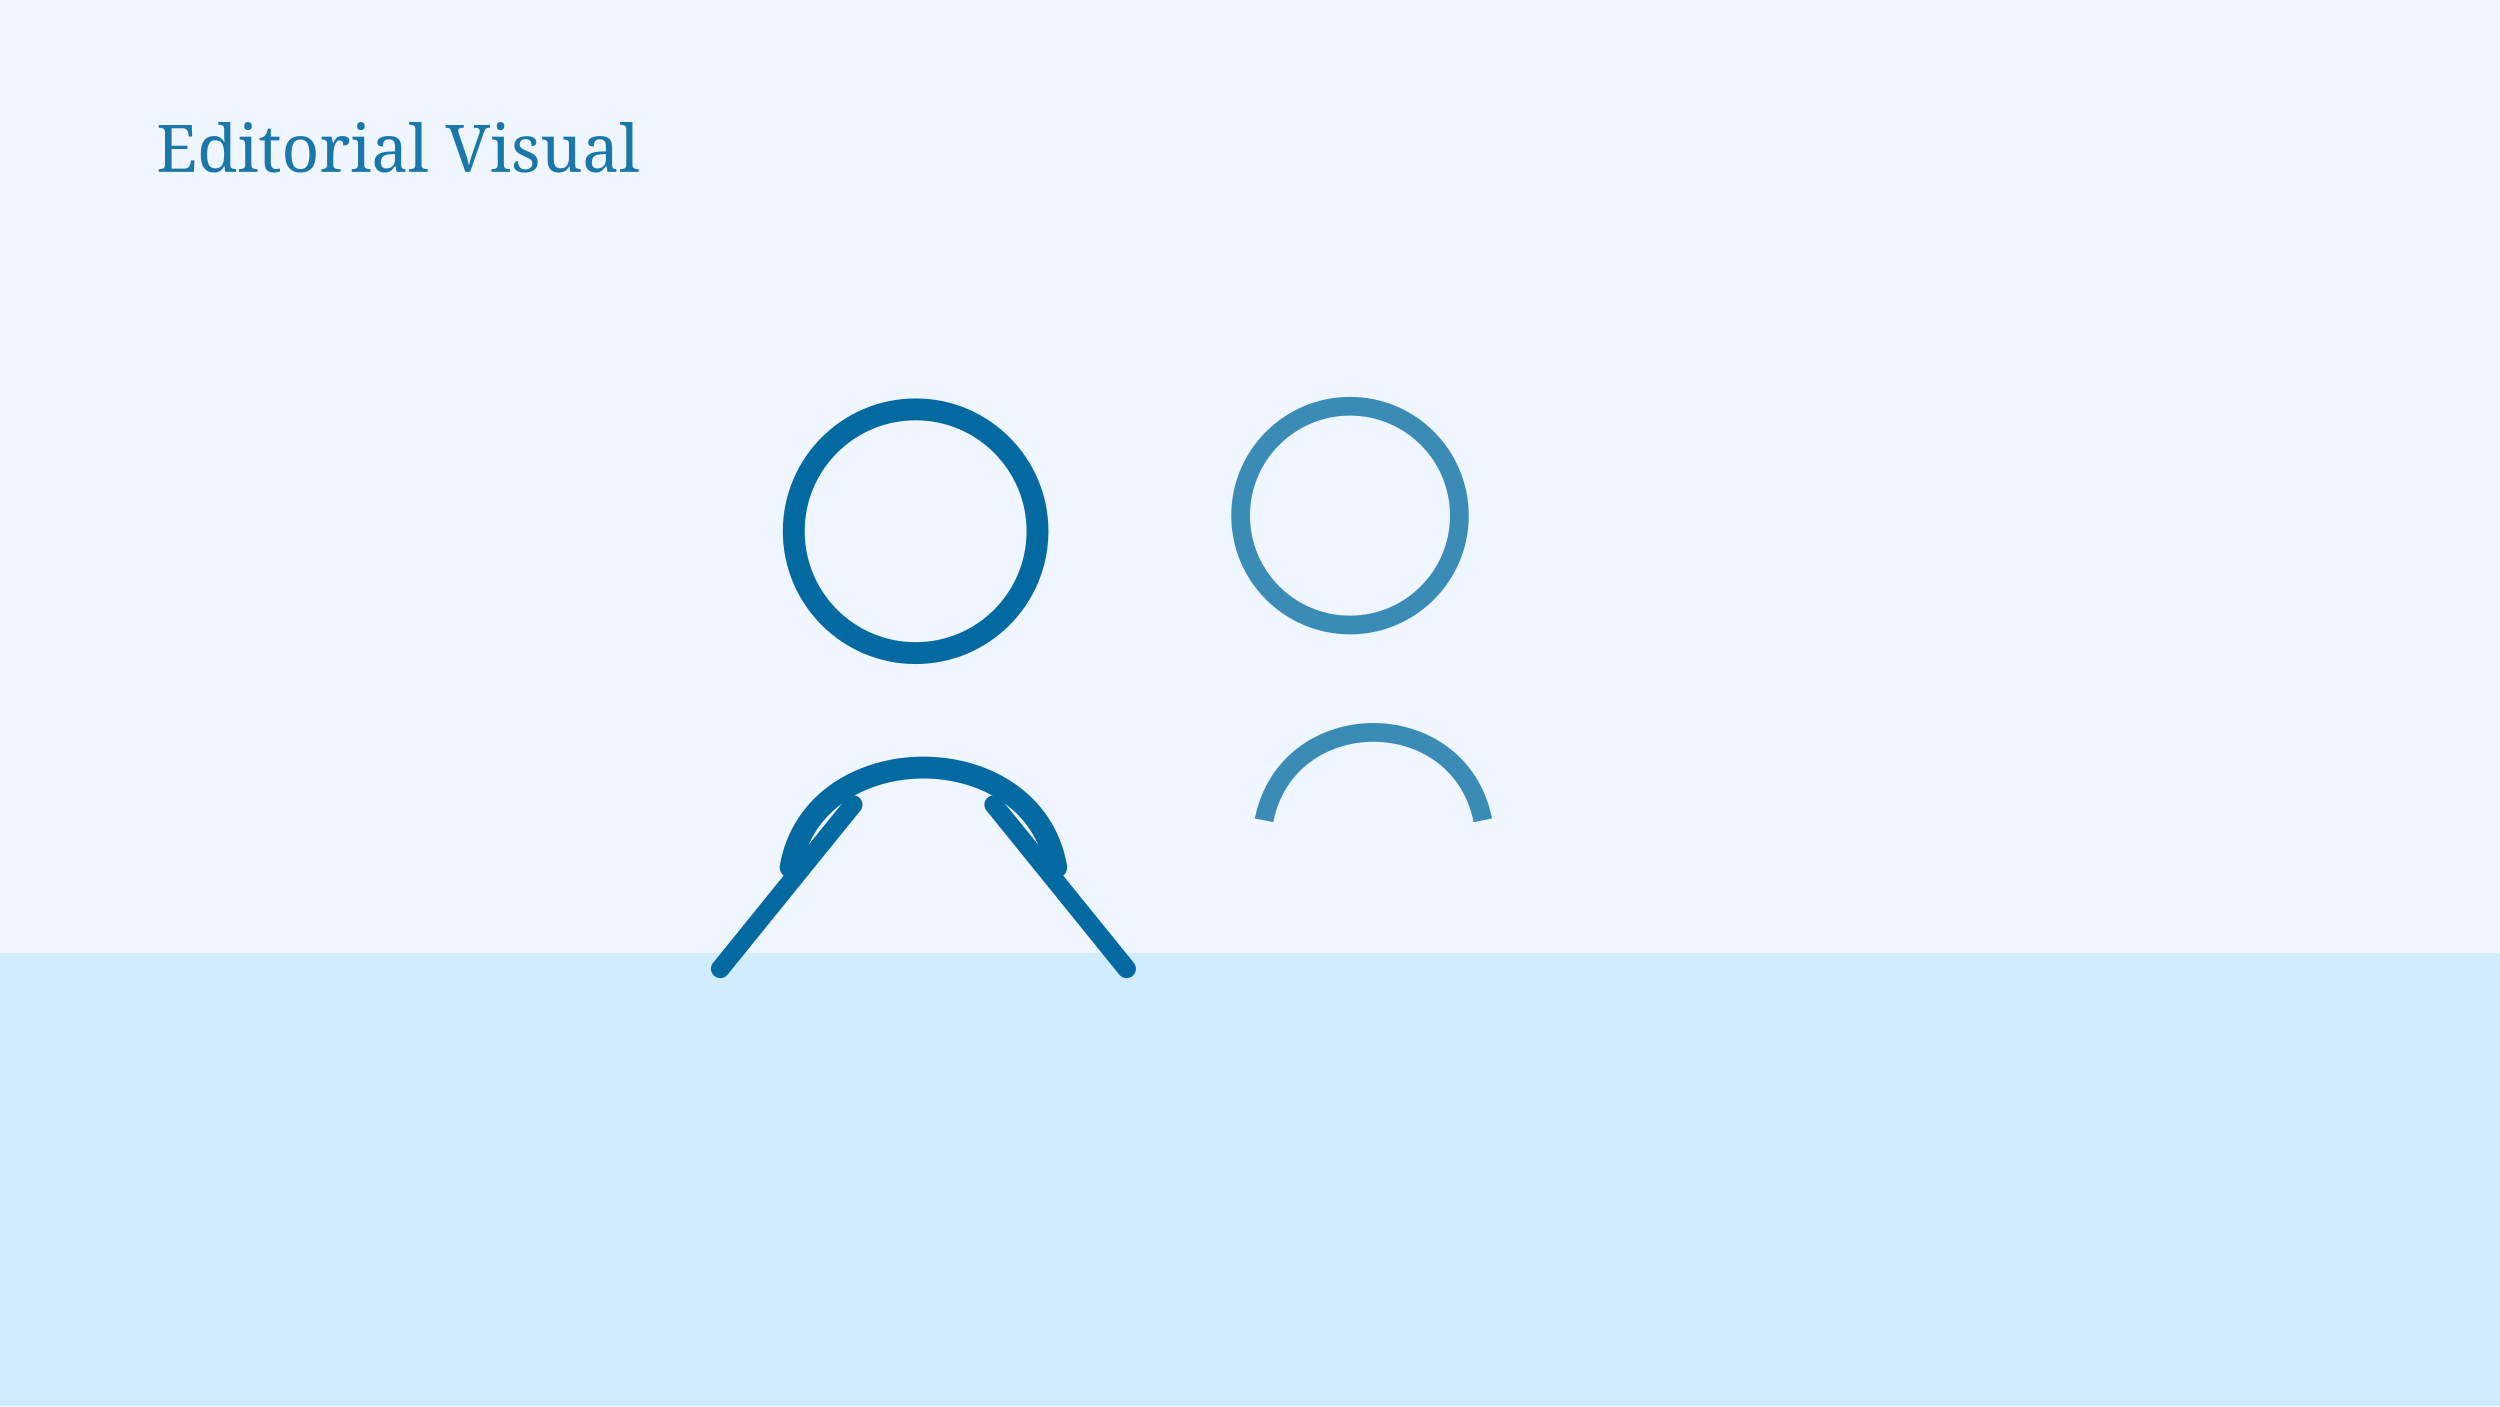
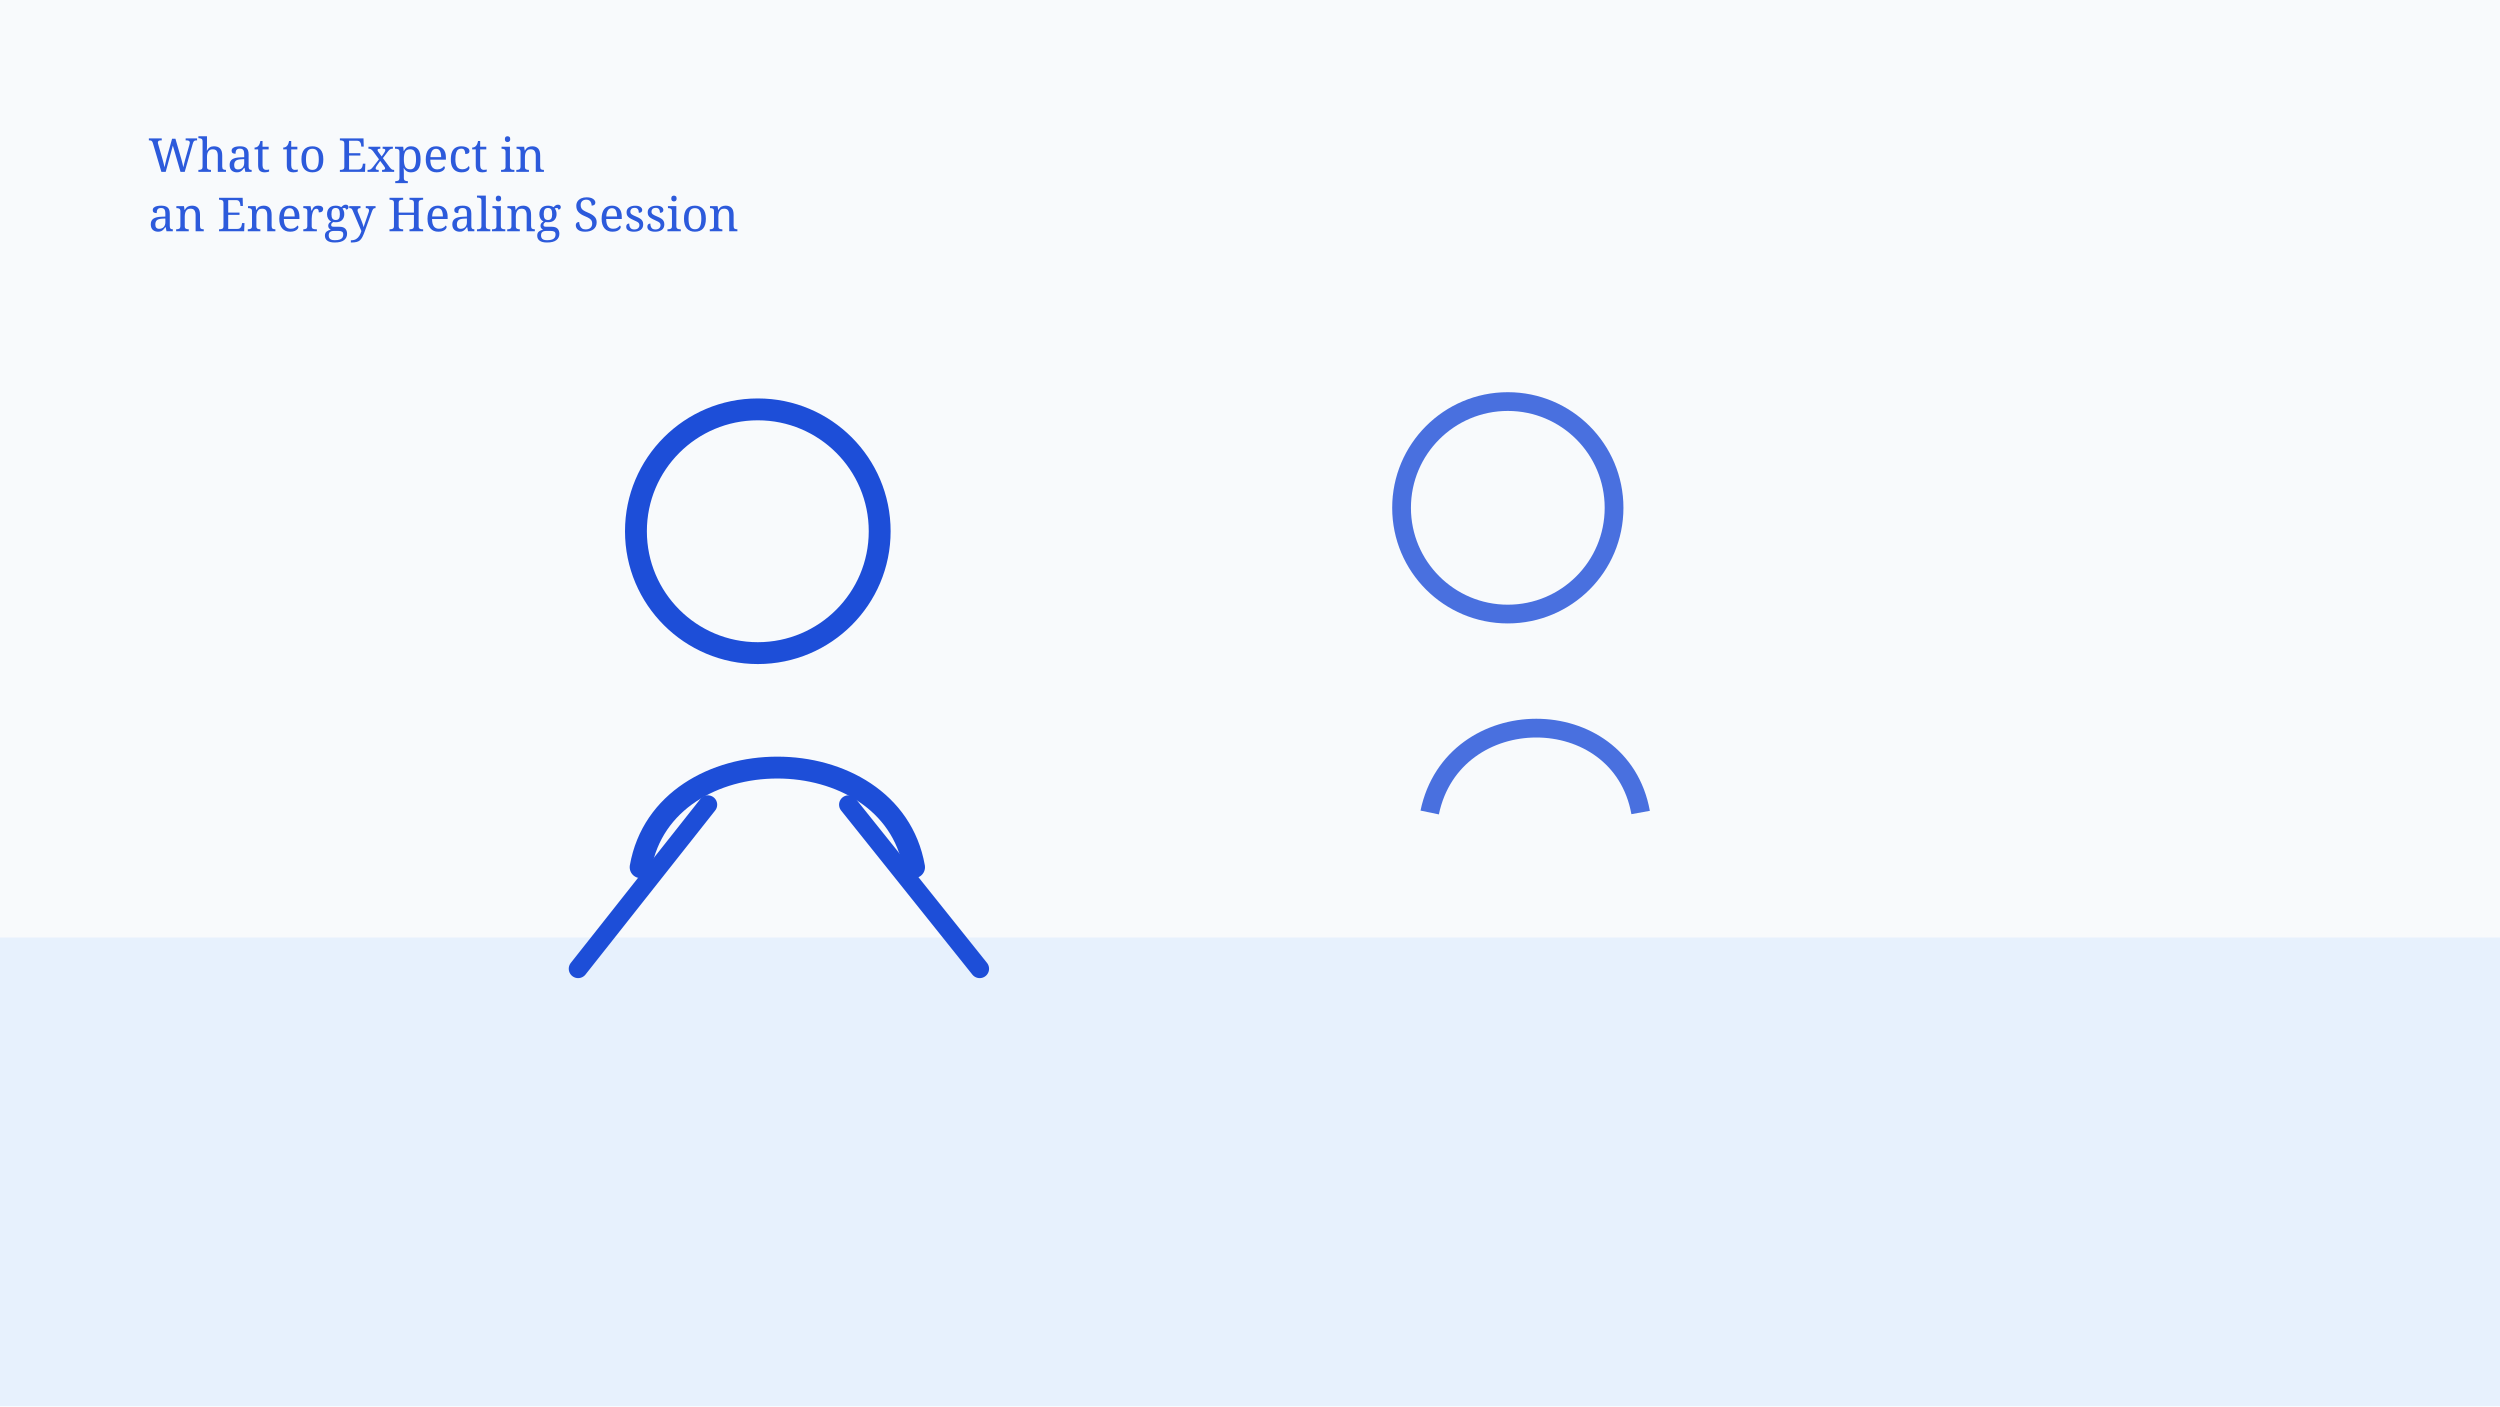
<svg xmlns="http://www.w3.org/2000/svg" width="1600" height="900" viewBox="0 0 1600 900">
-   <rect width="1600" height="900" fill="#eff6ff" />
-   <rect x="0" y="610" width="1600" height="290" fill="#bae6fd" opacity="0.58" />
-   <circle cx="586" cy="340" r="78" fill="none" stroke="#0369a1" stroke-width="14" />
-   <path d="M506 555 C521 470 661 470 676 555" fill="none" stroke="#0369a1" stroke-width="14" stroke-linecap="round" />
-   <path d="M546 515 L461 620 M636 515 L721 620" stroke="#0369a1" stroke-width="12" stroke-linecap="round" />
-   <circle cx="864" cy="330" r="70" fill="none" stroke="#0369a1" stroke-width="12" opacity="0.76" />
-   <path d="M809 525 C824 450 934 450 949 525" fill="none" stroke="#0369a1" stroke-width="12" opacity="0.76" />
-   <text x="100" y="110" font-size="42" font-family="Georgia, serif" fill="#0369a1" opacity="0.9">Editorial Visual</text>
+   <rect width="1600" height="900" fill="#f8fafc" />
+   <rect x="0" y="600" width="1600" height="300" fill="#dbeafe" opacity="0.58" />
+   <circle cx="485" cy="340" r="78" fill="none" stroke="#1d4ed8" stroke-width="14" />
+   <path d="M410 555 C425 470 570 470 585 555" fill="none" stroke="#1d4ed8" stroke-width="14" stroke-linecap="round" />
+   <path d="M453 515 L370 620 M543 515 L627 620" stroke="#1d4ed8" stroke-width="12" stroke-linecap="round" />
+   <circle cx="965" cy="325" r="68" fill="none" stroke="#1d4ed8" stroke-width="12" opacity="0.8" />
+   <path d="M915 520 C930 448 1037 448 1050 520" fill="none" stroke="#1d4ed8" stroke-width="12" opacity="0.8" />
+   <text x="95" y="110" font-size="30" font-family="Georgia, serif" fill="#1d4ed8" opacity="0.93">What to Expect in</text>
+   <text x="95" y="148" font-size="30" font-family="Georgia, serif" fill="#1d4ed8" opacity="0.93">an Energy Healing Session</text>
</svg>
